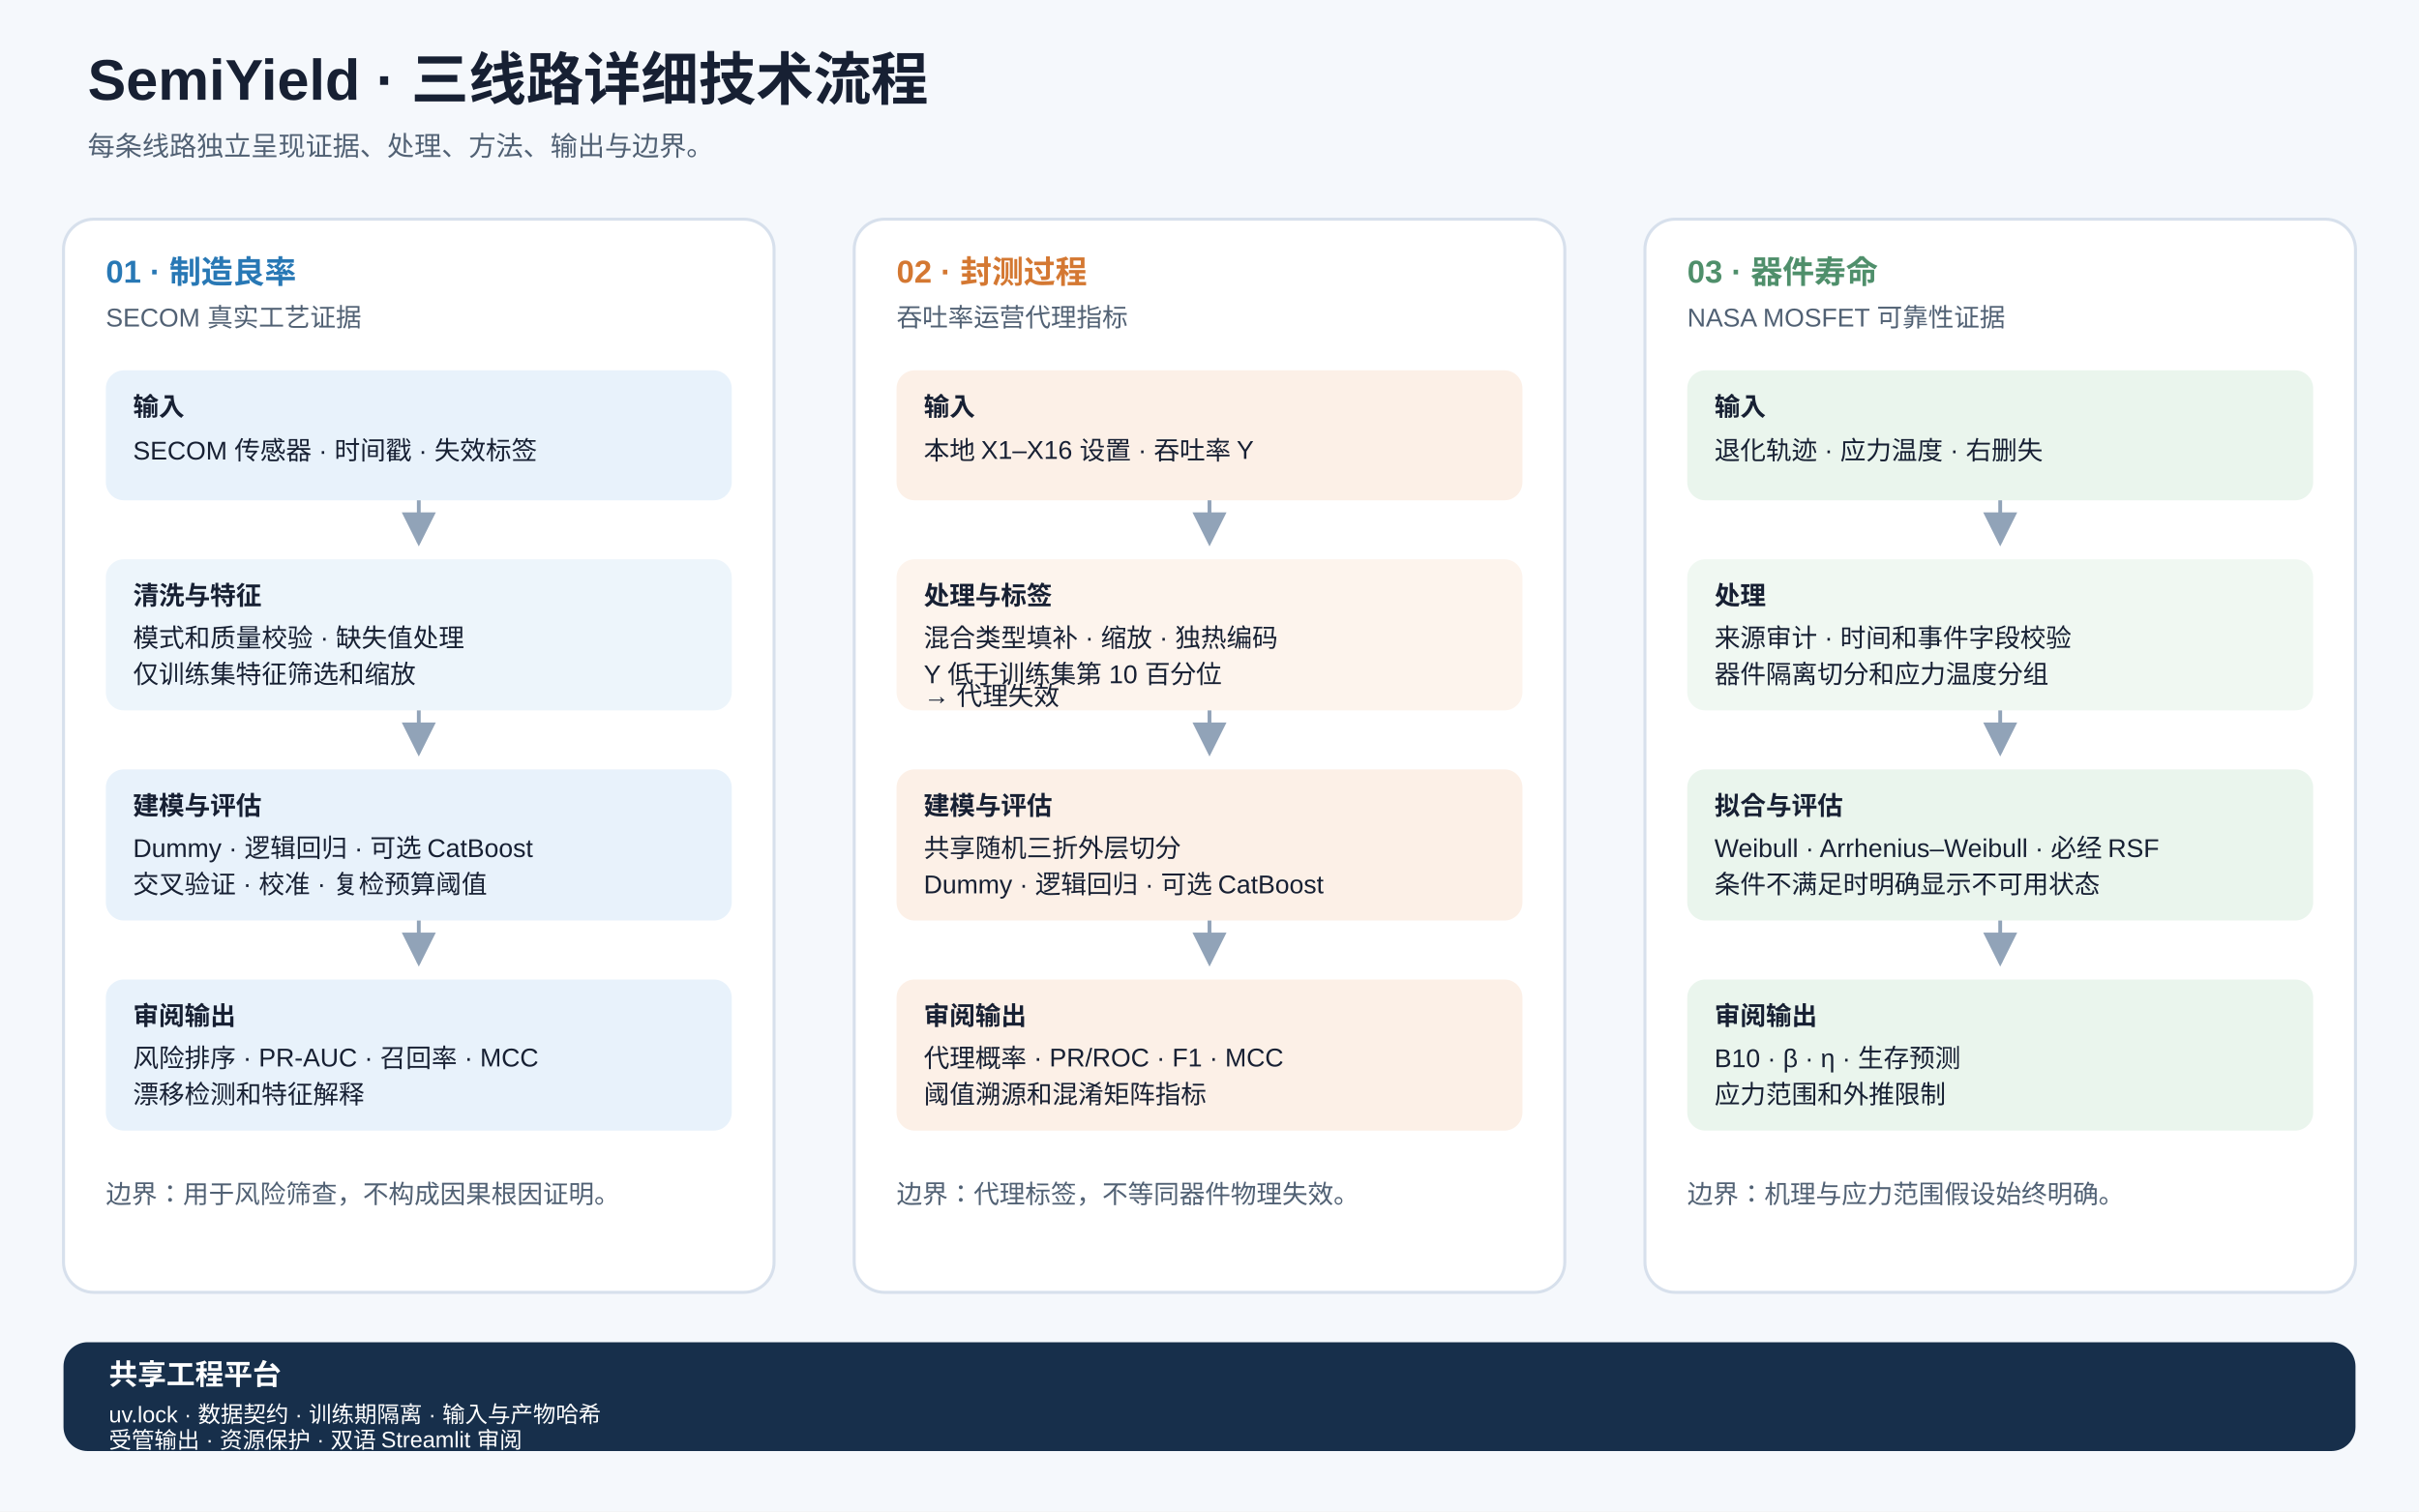
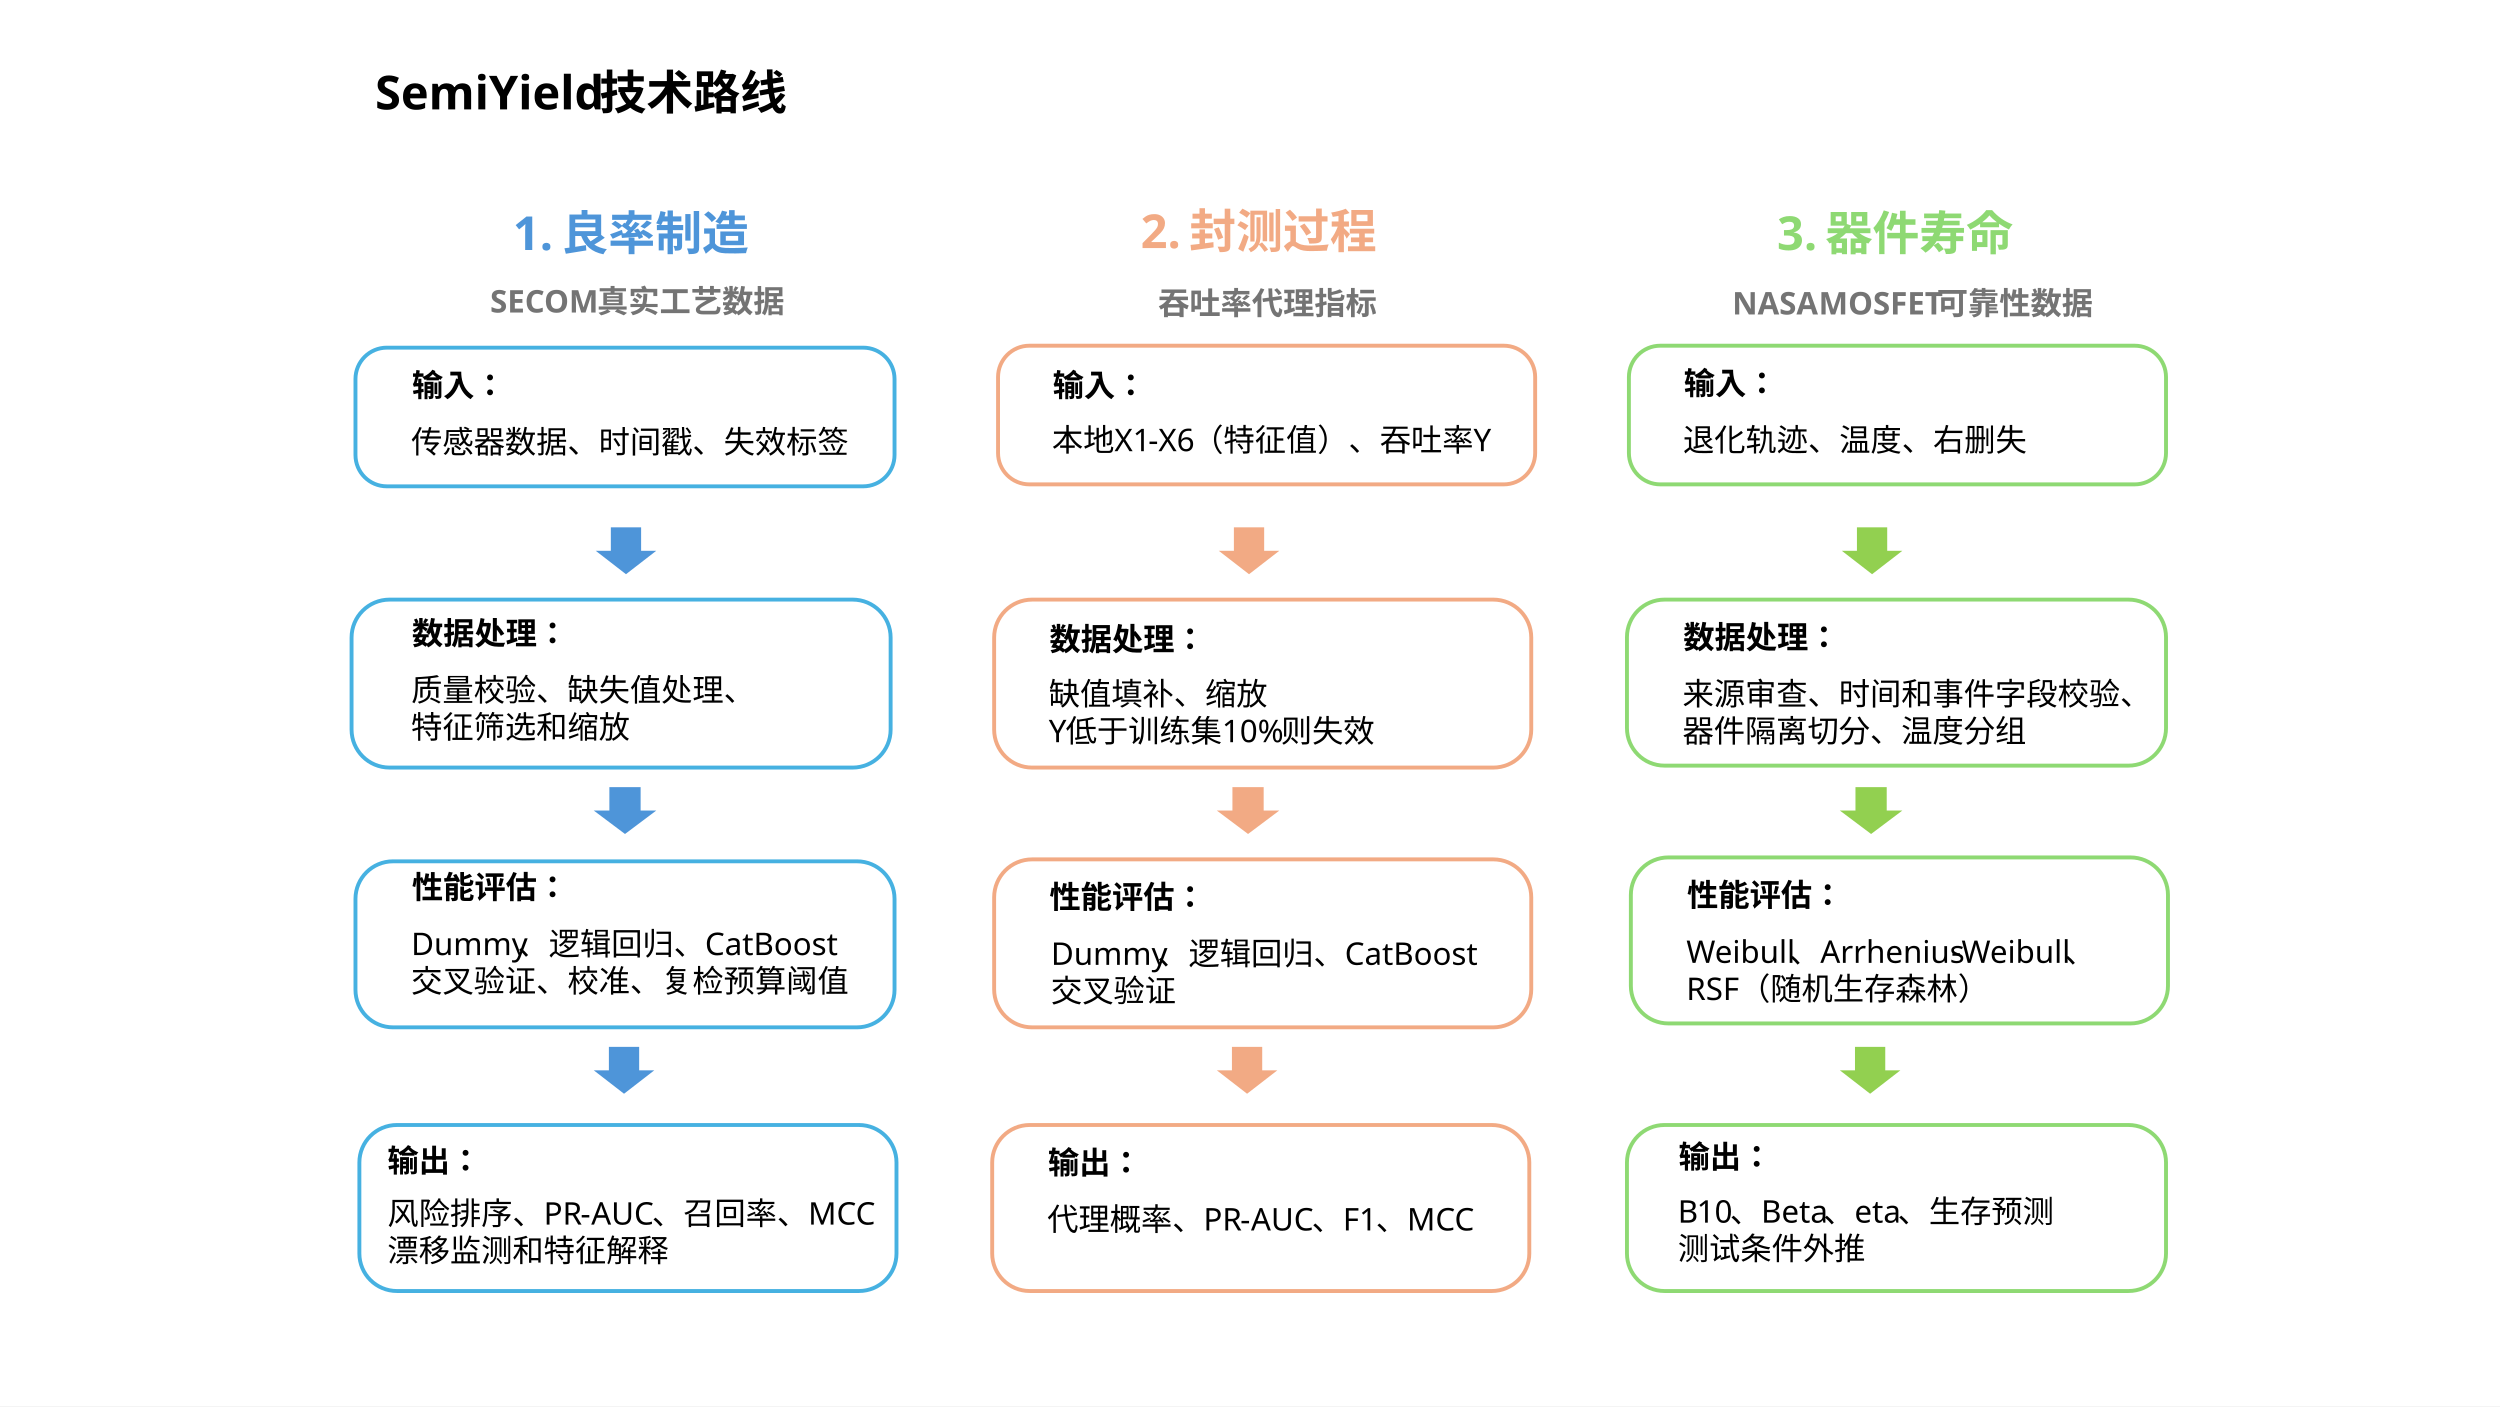
- <svg xmlns="http://www.w3.org/2000/svg" width="1600" height="1000" viewBox="0 0 1600 1000" role="img" aria-labelledby="title desc">
-   <defs>
-     <marker id="arrow" markerWidth="9" markerHeight="9" refX="8" refY="4.5" orient="auto">
-       <path d="M0 0 L9 4.5 L0 9z" fill="#91a3b8" />
-     </marker>
-   </defs>
-   <rect width="1600" height="1000" fill="#f5f8fc" />
-   <g font-family="Arial, 'Microsoft YaHei', sans-serif" fill="#172033">
-     <text x="58" y="66" font-size="38" font-weight="700">SemiYield · 三线路详细技术流程</text>
-     <text x="58" y="103" font-size="18" fill="#516174">每条线路独立呈现证据、处理、方法、输出与边界。</text>
-     <g fill="#fff" stroke="#d7e0ec" stroke-width="2">
-       <rect x="42" y="145" width="470" height="710" rx="20" />
-       <rect x="565" y="145" width="470" height="710" rx="20" />
-       <rect x="1088" y="145" width="470" height="710" rx="20" />
-     </g>
-     <g font-size="17">
-       <text x="70" y="187" font-size="21" font-weight="700" fill="#2878b5">01 · 制造良率</text>
-       <text x="70" y="216" fill="#516174">SECOM 真实工艺证据</text>
-       <rect x="70" y="245" width="414" height="86" rx="12" fill="#e8f2fb" />
-       <text x="88" y="275" font-weight="700">输入</text>
-       <text x="88" y="304">SECOM 传感器 · 时间戳 · 失效标签</text>
-       <path d="M277 331v28" stroke="#91a3b8" stroke-width="2.5" marker-end="url(#arrow)" />
-       <rect x="70" y="370" width="414" height="100" rx="12" fill="#edf5fb" />
-       <text x="88" y="400" font-weight="700">清洗与特征</text>
-       <text x="88" y="428">模式和质量校验 · 缺失值处理</text>
-       <text x="88" y="452">仅训练集特征筛选和缩放</text>
-       <path d="M277 470v28" stroke="#91a3b8" stroke-width="2.5" marker-end="url(#arrow)" />
-       <rect x="70" y="509" width="414" height="100" rx="12" fill="#e8f2fb" />
-       <text x="88" y="539" font-weight="700">建模与评估</text>
-       <text x="88" y="567">Dummy · 逻辑回归 · 可选 CatBoost</text>
-       <text x="88" y="591">交叉验证 · 校准 · 复检预算阈值</text>
-       <path d="M277 609v28" stroke="#91a3b8" stroke-width="2.5" marker-end="url(#arrow)" />
-       <rect x="70" y="648" width="414" height="100" rx="12" fill="#e8f2fb" />
-       <text x="88" y="678" font-weight="700">审阅输出</text>
-       <text x="88" y="706">风险排序 · PR-AUC · 召回率 · MCC</text>
-       <text x="88" y="730">漂移检测和特征解释</text>
-       <text x="70" y="796" fill="#516174">边界：用于风险筛查，不构成因果根因证明。</text>
-       <text x="593" y="187" font-size="21" font-weight="700" fill="#d47832">02 · 封测过程</text>
-       <text x="593" y="216" fill="#516174">吞吐率运营代理指标</text>
-       <rect x="593" y="245" width="414" height="86" rx="12" fill="#fcf0e7" />
-       <text x="611" y="275" font-weight="700">输入</text>
-       <text x="611" y="304">本地 X1–X16 设置 · 吞吐率 Y</text>
-       <path d="M800 331v28" stroke="#91a3b8" stroke-width="2.5" marker-end="url(#arrow)" />
-       <rect x="593" y="370" width="414" height="100" rx="12" fill="#fdf4ed" />
-       <text x="611" y="400" font-weight="700">处理与标签</text>
-       <text x="611" y="428">混合类型填补 · 缩放 · 独热编码</text>
-       <text x="611" y="452">Y 低于训练集第 10 百分位</text>
-       <text x="611" y="466">→ 代理失效</text>
-       <path d="M800 470v28" stroke="#91a3b8" stroke-width="2.5" marker-end="url(#arrow)" />
-       <rect x="593" y="509" width="414" height="100" rx="12" fill="#fcf0e7" />
-       <text x="611" y="539" font-weight="700">建模与评估</text>
-       <text x="611" y="567">共享随机三折外层切分</text>
-       <text x="611" y="591">Dummy · 逻辑回归 · 可选 CatBoost</text>
-       <path d="M800 609v28" stroke="#91a3b8" stroke-width="2.5" marker-end="url(#arrow)" />
-       <rect x="593" y="648" width="414" height="100" rx="12" fill="#fcf0e7" />
-       <text x="611" y="678" font-weight="700">审阅输出</text>
-       <text x="611" y="706">代理概率 · PR/ROC · F1 · MCC</text>
-       <text x="611" y="730">阈值溯源和混淆矩阵指标</text>
-       <text x="593" y="796" fill="#516174">边界：代理标签，不等同器件物理失效。</text>
-       <text x="1116" y="187" font-size="21" font-weight="700" fill="#4f8f6b">03 · 器件寿命</text>
-       <text x="1116" y="216" fill="#516174">NASA MOSFET 可靠性证据</text>
-       <rect x="1116" y="245" width="414" height="86" rx="12" fill="#eaf5ed" />
-       <text x="1134" y="275" font-weight="700">输入</text>
-       <text x="1134" y="304">退化轨迹 · 应力温度 · 右删失</text>
-       <path d="M1323 331v28" stroke="#91a3b8" stroke-width="2.5" marker-end="url(#arrow)" />
-       <rect x="1116" y="370" width="414" height="100" rx="12" fill="#f0f8f2" />
-       <text x="1134" y="400" font-weight="700">处理</text>
-       <text x="1134" y="428">来源审计 · 时间和事件字段校验</text>
-       <text x="1134" y="452">器件隔离切分和应力温度分组</text>
-       <path d="M1323 470v28" stroke="#91a3b8" stroke-width="2.5" marker-end="url(#arrow)" />
-       <rect x="1116" y="509" width="414" height="100" rx="12" fill="#eaf5ed" />
-       <text x="1134" y="539" font-weight="700">拟合与评估</text>
-       <text x="1134" y="567">Weibull · Arrhenius–Weibull · 必经 RSF</text>
-       <text x="1134" y="591">条件不满足时明确显示不可用状态</text>
-       <path d="M1323 609v28" stroke="#91a3b8" stroke-width="2.5" marker-end="url(#arrow)" />
-       <rect x="1116" y="648" width="414" height="100" rx="12" fill="#eaf5ed" />
-       <text x="1134" y="678" font-weight="700">审阅输出</text>
-       <text x="1134" y="706">B10 · β · η · 生存预测</text>
-       <text x="1134" y="730">应力范围和外推限制</text>
-       <text x="1116" y="796" fill="#516174">边界：机理与应力范围假设始终明确。</text>
-     </g>
-     <rect x="42" y="888" width="1516" height="72" rx="16" fill="#172f4b" />
-     <g fill="#fff">
-       <text x="72" y="916" font-size="19" font-weight="700">共享工程平台</text>
-       <text x="72" y="941" font-size="15">uv.lock · 数据契约 · 训练期隔离 · 输入与产物哈希</text>
-       <text x="72" y="958" font-size="15">受管输出 · 资源保护 · 双语 Streamlit 审阅</text>
-     </g>
+ <svg xmlns="http://www.w3.org/2000/svg" width="1280" height="720" overflow="hidden">
+   <g>
+     <rect x="0" y="0" width="1280" height="720" fill="#FFFFFF" />
+     <text font-family="Aptos,Aptos_MSFontService,sans-serif" font-weight="700" font-size="24" transform="translate(192.044 56)">SemiYield</text>
+     <text font-family="Microsoft YaHei,Microsoft YaHei_MSFontService,sans-serif" font-weight="700" font-size="24" transform="translate(306.944 56)">技术路线</text>
+     <text fill="#4E95D9" font-family="Aptos,Aptos_MSFontService,sans-serif" font-weight="700" font-size="24" transform="translate(262.605 128)">1.</text>
+     <text fill="#4E95D9" font-family="Microsoft YaHei,Microsoft YaHei_MSFontService,sans-serif" font-weight="700" font-size="24" transform="translate(287.438 128)">良率制造</text>
+     <text fill="#747474" font-family="Aptos,Aptos_MSFontService,sans-serif" font-weight="700" font-size="16" transform="translate(250.92 160)">SECOM</text>
+     <text fill="#747474" font-family="DengXian,DengXian_MSFontService,sans-serif" font-weight="700" font-size="16" transform="translate(305.687 160)">真实</text>
+     <text fill="#747474" font-family="DengXian,DengXian_MSFontService,sans-serif" font-weight="700" font-size="16" transform="translate(337.687 160)">工艺数据</text>
+     <text font-family="DengXian,DengXian_MSFontService,sans-serif" font-weight="700" font-size="16" transform="translate(210.904 203)">输入</text>
+     <text font-family="DengXian,DengXian_MSFontService,sans-serif" font-weight="700" font-size="16" transform="translate(242.904 203)">：</text>
+     <text font-family="DengXian,DengXian_MSFontService,sans-serif" font-weight="400" font-size="16" transform="translate(210.517 232)">传感器数据、时间戳、失效标签</text>
+     <text font-family="DengXian,DengXian_MSFontService,sans-serif" font-weight="700" font-size="16" transform="translate(210.904 330)">数据处理：</text>
+     <text font-family="DengXian,DengXian_MSFontService,sans-serif" font-weight="400" font-size="16" transform="translate(210.517 359)">质量校验、缺失值处理、</text>
+     <text font-family="DengXian,DengXian_MSFontService,sans-serif" font-weight="400" font-size="16" transform="translate(210.517 378)">特征筛选和缩放</text>
+     <path d="M305 282 312.75 282 312.75 270 328.25 270 328.25 282 336 282 320.5 294Z" fill="#4E95D9" fill-rule="evenodd" />
+     <text font-family="DengXian,DengXian_MSFontService,sans-serif" font-weight="700" font-size="16" transform="translate(210.904 460)">性能评估：</text>
+     <text font-family="Aptos,Aptos_MSFontService,sans-serif" font-weight="400" font-size="16" transform="translate(210.517 489)">Dummy</text>
+     <text font-family="DengXian,DengXian_MSFontService,sans-serif" font-weight="400" font-size="16" transform="translate(264.937 489)">、逻辑回归、</text>
+     <text font-family="Aptos,Aptos_MSFontService,sans-serif" font-weight="400" font-size="16" transform="translate(360.937 489)">CatBoost</text>
+     <text font-family="Microsoft YaHei,Microsoft YaHei_MSFontService,sans-serif" font-weight="400" font-size="16" transform="translate(210.517 508)">交叉验证</text>
+     <text font-family="DengXian,DengXian_MSFontService,sans-serif" font-weight="400" font-size="16" transform="translate(274.517 508)">、校准、复检预算阈值</text>
+     <text font-family="DengXian,DengXian_MSFontService,sans-serif" font-weight="700" font-size="16" transform="translate(198.367 600)">输出：</text>
+     <text font-family="DengXian,DengXian_MSFontService,sans-serif" font-weight="400" font-size="16" transform="translate(198.367 627)">风险</text>
+     <text font-family="DengXian,DengXian_MSFontService,sans-serif" font-weight="400" font-size="16" transform="translate(230.367 627)">排序、</text>
+     <text font-family="Aptos,Aptos_MSFontService,sans-serif" font-weight="400" font-size="16" transform="translate(278.367 627)">PR</text>
+     <text font-family="Aptos,Aptos_MSFontService,sans-serif" font-weight="400" font-size="16" transform="translate(297.2 627)">-</text>
+     <text font-family="Aptos,Aptos_MSFontService,sans-serif" font-weight="400" font-size="16" transform="translate(302.7 627)">AUC</text>
+     <text font-family="DengXian,DengXian_MSFontService,sans-serif" font-weight="400" font-size="16" transform="translate(333.774 627)">、召回率、</text>
+     <text font-family="Aptos,Aptos_MSFontService,sans-serif" font-weight="400" font-size="16" transform="translate(413.774 627)">MCC</text>
+     <text font-family="Microsoft YaHei,Microsoft YaHei_MSFontService,sans-serif" font-weight="400" font-size="16" transform="translate(198.367 646)">漂移监测和特征解释</text>
+     <path d="M182 194.047C182 185.185 189.185 178 198.047 178L441.953 178C450.815 178 458 185.185 458 194.047L458 232.953C458 241.815 450.815 249 441.953 249L198.047 249C189.185 249 182 241.815 182 232.953Z" stroke="#46B1E1" stroke-width="2" stroke-miterlimit="8" fill="none" fill-rule="evenodd" />
+     <text fill="#F2AA84" font-family="Aptos,Aptos_MSFontService,sans-serif" font-weight="700" font-size="24" transform="translate(584.025 127)">2.</text>
+     <text fill="#F2AA84" font-family="DengXian,DengXian_MSFontService,sans-serif" font-weight="700" font-size="24" transform="translate(608.859 127)">封测过程</text>
+     <text fill="#747474" font-family="DengXian,DengXian_MSFontService,sans-serif" font-weight="700" font-size="16" transform="translate(592.945 161)">吞吐</text>
+     <text fill="#747474" font-family="DengXian,DengXian_MSFontService,sans-serif" font-weight="700" font-size="16" transform="translate(624.945 161)">率代理指标</text>
+     <text font-family="DengXian,DengXian_MSFontService,sans-serif" font-weight="700" font-size="16" transform="translate(538.968 203)">输入</text>
+     <text font-family="DengXian,DengXian_MSFontService,sans-serif" font-weight="700" font-size="16" transform="translate(570.968 203)">：</text>
+     <text font-family="DengXian,DengXian_MSFontService,sans-serif" font-weight="400" font-size="16" transform="translate(538.581 231)">本地</text>
+     <text font-family="Aptos,Aptos_MSFontService,sans-serif" font-weight="400" font-size="16" transform="translate(570.581 231)">X1</text>
+     <text font-family="Aptos,Aptos_MSFontService,sans-serif" font-weight="400" font-size="16" transform="translate(587.914 231)">-</text>
+     <text font-family="Aptos,Aptos_MSFontService,sans-serif" font-weight="400" font-size="16" transform="translate(593.094 231)">X6</text>
+     <text font-family="DengXian,DengXian_MSFontService,sans-serif" font-weight="400" font-size="16" transform="translate(610.428 231)">（特征值）、吞吐率</text>
+     <text font-family="Aptos,Aptos_MSFontService,sans-serif" font-weight="400" font-size="16" transform="translate(754.428 231)">Y</text>
+     <path d="M511 193.047C511 184.185 518.185 177 527.047 177L769.953 177C778.815 177 786 184.185 786 193.047L786 231.953C786 240.815 778.815 248 769.953 248L527.047 248C518.185 248 511 240.815 511 231.953Z" stroke="#F2AA84" stroke-width="2" stroke-miterlimit="8" fill="none" fill-rule="evenodd" />
+     <text font-family="DengXian,DengXian_MSFontService,sans-serif" font-weight="700" font-size="16" transform="translate(537.344 333)">数据处理：</text>
+     <text font-family="DengXian,DengXian_MSFontService,sans-serif" font-weight="400" font-size="16" transform="translate(536.957 361)">缺值</text>
+     <text font-family="DengXian,DengXian_MSFontService,sans-serif" font-weight="400" font-size="16" transform="translate(568.957 361)">填补、缩放</text>
+     <text font-family="Aptos,Aptos_MSFontService,sans-serif" font-weight="400" font-size="16" transform="translate(536.957 380)">Y</text>
+     <text font-family="DengXian,DengXian_MSFontService,sans-serif" font-weight="400" font-size="16" transform="translate(545.623 380)">低于训练集</text>
+     <text font-family="Aptos,Aptos_MSFontService,sans-serif" font-weight="400" font-size="16" transform="translate(625.623 380)">10%</text>
+     <text font-family="DengXian,DengXian_MSFontService,sans-serif" font-weight="400" font-size="16" transform="translate(655.79 380)">则失效</text>
+     <path d="M509 326.438C509 315.703 517.703 307 528.438 307L764.562 307C775.297 307 784 315.703 784 326.438L784 373.562C784 384.297 775.297 393 764.562 393L528.438 393C517.703 393 509 384.297 509 373.562Z" stroke="#F2AA84" stroke-width="2" stroke-miterlimit="8" fill="none" fill-rule="evenodd" />
+     <text font-family="DengXian,DengXian_MSFontService,sans-serif" font-weight="700" font-size="16" transform="translate(537.344 465)">性能评估：</text>
+     <text font-family="Aptos,Aptos_MSFontService,sans-serif" font-weight="400" font-size="16" transform="translate(538.1 494)">Dummy</text>
+     <text font-family="DengXian,DengXian_MSFontService,sans-serif" font-weight="400" font-size="16" transform="translate(592.52 494)">、逻辑回归、</text>
+     <text font-family="Aptos,Aptos_MSFontService,sans-serif" font-weight="400" font-size="16" transform="translate(688.52 494)">CatBoost</text>
+     <text font-family="DengXian,DengXian_MSFontService,sans-serif" font-weight="400" font-size="16" transform="translate(538.1 513)">交叉验证</text>
+     <path d="M509 459.438C509 448.703 517.703 440 528.438 440L764.562 440C775.297 440 784 448.703 784 459.438L784 506.562C784 517.297 775.297 526 764.562 526L528.438 526C517.703 526 509 517.297 509 506.562Z" stroke="#F2AA84" stroke-width="2" stroke-miterlimit="8" fill="none" fill-rule="evenodd" />
+     <text font-family="DengXian,DengXian_MSFontService,sans-serif" font-weight="700" font-size="16" transform="translate(536.551 601)">输出：</text>
+     <text font-family="DengXian,DengXian_MSFontService,sans-serif" font-weight="400" font-size="16" transform="translate(536.164 630)">代理</text>
+     <text font-family="DengXian,DengXian_MSFontService,sans-serif" font-weight="400" font-size="16" transform="translate(568.164 630)">概率、</text>
+     <text font-family="Aptos,Aptos_MSFontService,sans-serif" font-weight="400" font-size="16" transform="translate(616.164 630)">PR</text>
+     <text font-family="Aptos,Aptos_MSFontService,sans-serif" font-weight="400" font-size="16" transform="translate(634.997 630)">-</text>
+     <text font-family="Aptos,Aptos_MSFontService,sans-serif" font-weight="400" font-size="16" transform="translate(640.497 630)">AUC</text>
+     <text font-family="DengXian,DengXian_MSFontService,sans-serif" font-weight="400" font-size="16" transform="translate(671.571 630)">、</text>
+     <text font-family="Aptos,Aptos_MSFontService,sans-serif" font-weight="400" font-size="16" transform="translate(687.571 630)">F1</text>
+     <text font-family="DengXian,DengXian_MSFontService,sans-serif" font-weight="400" font-size="16" transform="translate(704.404 630)">、</text>
+     <text font-family="Aptos,Aptos_MSFontService,sans-serif" font-weight="400" font-size="16" transform="translate(720.404 630)">MCC</text>
+     <path d="M508 595.212C508 584.601 516.601 576 527.211 576L763.788 576C774.399 576 783 584.601 783 595.212L783 641.788C783 652.399 774.399 661 763.788 661L527.211 661C516.601 661 508 652.399 508 641.788Z" stroke="#F2AA84" stroke-width="2" stroke-miterlimit="8" fill="none" fill-rule="evenodd" />
+     <text fill="#8ED973" font-family="Aptos,Aptos_MSFontService,sans-serif" font-weight="700" font-size="24" transform="translate(909.852 128)">3.</text>
+     <text fill="#8ED973" font-family="DengXian,DengXian_MSFontService,sans-serif" font-weight="700" font-size="24" transform="translate(934.686 128)">器件寿命</text>
+     <text fill="#747474" font-family="Aptos,Aptos_MSFontService,sans-serif" font-weight="700" font-size="16" transform="translate(886.902 161)">NASA</text>
+     <text fill="#747474" font-family="Aptos,Aptos_MSFontService,sans-serif" font-weight="700" font-size="16" transform="translate(931.129 161)">MOSFET</text>
+     <text fill="#747474" font-family="DengXian,DengXian_MSFontService,sans-serif" font-weight="700" font-size="16" transform="translate(991.629 161)">可靠性数据</text>
+     <text font-family="DengXian,DengXian_MSFontService,sans-serif" font-weight="700" font-size="16" transform="translate(862.093 202)">输入</text>
+     <text font-family="DengXian,DengXian_MSFontService,sans-serif" font-weight="700" font-size="16" transform="translate(894.093 202)">：</text>
+     <text font-family="DengXian,DengXian_MSFontService,sans-serif" font-weight="400" font-size="16" transform="translate(861.706 231)">退化</text>
+     <text font-family="DengXian,DengXian_MSFontService,sans-serif" font-weight="400" font-size="16" transform="translate(893.706 231)">轨迹、温度、</text>
+     <text font-family="DengXian,DengXian_MSFontService,sans-serif" font-weight="400" font-size="16" transform="translate(989.706 231)">右删失</text>
+     <path d="M834 193.047C834 184.185 841.185 177 850.047 177L1092.95 177C1101.82 177 1109 184.185 1109 193.047L1109 231.953C1109 240.815 1101.82 248 1092.95 248L850.047 248C841.185 248 834 240.815 834 231.953Z" stroke="#8ED973" stroke-width="2" stroke-miterlimit="8" fill="none" fill-rule="evenodd" />
+     <text font-family="DengXian,DengXian_MSFontService,sans-serif" font-weight="700" font-size="16" transform="translate(861.84 332)">数据处理：</text>
+     <text font-family="DengXian,DengXian_MSFontService,sans-serif" font-weight="400" font-size="16" transform="translate(861.453 361)">来源</text>
+     <text font-family="DengXian,DengXian_MSFontService,sans-serif" font-weight="400" font-size="16" transform="translate(893.453 361)">审查、时间和事件字段校验、</text>
+     <text font-family="DengXian,DengXian_MSFontService,sans-serif" font-weight="400" font-size="16" transform="translate(861.453 380)">器件隔离切分、温度分组</text>
+     <path d="M833 326.212C833 315.601 841.601 307 852.212 307L1089.79 307C1100.4 307 1109 315.601 1109 326.212L1109 372.788C1109 383.399 1100.4 392 1089.79 392L852.212 392C841.601 392 833 383.399 833 372.788Z" stroke="#8ED973" stroke-width="2" stroke-miterlimit="8" fill="none" fill-rule="evenodd" />
+     <text font-family="DengXian,DengXian_MSFontService,sans-serif" font-weight="700" font-size="16" transform="translate(863.783 464)">性能评估：</text>
+     <text font-family="Aptos,Aptos_MSFontService,sans-serif" font-weight="400" font-size="16" transform="translate(863.396 493)">Weibull</text>
+     <text font-family="DengXian,DengXian_MSFontService,sans-serif" font-weight="400" font-size="16" transform="translate(915.996 493)">、</text>
+     <text font-family="Aptos,Aptos_MSFontService,sans-serif" font-weight="400" font-size="16" transform="translate(931.996 493)">Arrhenius</text>
+     <text font-family="Aptos,Aptos_MSFontService,sans-serif" font-weight="400" font-size="16" transform="translate(998.996 493)">-</text>
+     <text font-family="Aptos,Aptos_MSFontService,sans-serif" font-weight="400" font-size="16" transform="translate(1004.28 493)">Weibull</text>
+     <text font-family="DengXian,DengXian_MSFontService,sans-serif" font-weight="400" font-size="16" transform="translate(1056.88 493)">、</text>
+     <text font-family="Aptos,Aptos_MSFontService,sans-serif" font-weight="400" font-size="16" transform="translate(863.396 512)">RSF</text>
+     <text font-family="DengXian,DengXian_MSFontService,sans-serif" font-weight="400" font-size="16" transform="translate(890.396 512)">（随机生存森林）</text>
+     <path d="M835 458.212C835 447.601 843.601 439 854.211 439L1090.79 439C1101.4 439 1110 447.601 1110 458.212L1110 504.788C1110 515.399 1101.4 524 1090.79 524L854.211 524C843.601 524 835 515.399 835 504.788Z" stroke="#8ED973" stroke-width="2" stroke-miterlimit="8" fill="none" fill-rule="evenodd" />
+     <text font-family="DengXian,DengXian_MSFontService,sans-serif" font-weight="700" font-size="16" transform="translate(859.423 598)">输出：</text>
+     <text font-family="Aptos,Aptos_MSFontService,sans-serif" font-weight="400" font-size="16" transform="translate(859.036 626)">B</text>
+     <text font-family="Aptos,Aptos_MSFontService,sans-serif" font-weight="400" font-size="16" transform="translate(868.702 626)">10</text>
+     <text font-family="DengXian,DengXian_MSFontService,sans-serif" font-weight="400" font-size="16" transform="translate(885.702 626)">、</text>
+     <text font-family="Aptos,Aptos_MSFontService,sans-serif" font-weight="400" font-size="16" transform="translate(901.702 626)">Beta</text>
+     <text font-family="DengXian,DengXian_MSFontService,sans-serif" font-weight="400" font-size="16" transform="translate(933.476 626)">、</text>
+     <text font-family="Aptos,Aptos_MSFontService,sans-serif" font-weight="400" font-size="16" transform="translate(949.476 626)">eta</text>
+     <text font-family="DengXian,DengXian_MSFontService,sans-serif" font-weight="400" font-size="16" transform="translate(971.582 626)">、生存预测</text>
+     <text font-family="DengXian,DengXian_MSFontService,sans-serif" font-weight="400" font-size="16" transform="translate(859.036 645)">测试条件外推</text>
+     <path d="M833 595.212C833 584.601 841.601 576 852.212 576L1089.79 576C1100.4 576 1109 584.601 1109 595.212L1109 641.788C1109 652.399 1100.4 661 1089.79 661L852.212 661C841.601 661 833 652.399 833 641.788Z" stroke="#8ED973" stroke-width="2" stroke-miterlimit="8" fill="none" fill-rule="evenodd" />
+     <path d="M180 326.438C180 315.703 188.703 307 199.438 307L436.562 307C447.297 307 456 315.703 456 326.438L456 373.562C456 384.297 447.297 393 436.562 393L199.438 393C188.703 393 180 384.297 180 373.562Z" stroke="#46B1E1" stroke-width="2" stroke-miterlimit="8" fill="none" fill-rule="evenodd" />
+     <path d="M182 460.212C182 449.601 190.601 441 201.212 441L438.788 441C449.399 441 458 449.601 458 460.212L458 506.788C458 517.399 449.399 526 438.788 526L201.212 526C190.601 526 182 517.399 182 506.788Z" stroke="#46B1E1" stroke-width="2" stroke-miterlimit="8" fill="none" fill-rule="evenodd" />
+     <path d="M184 595.212C184 584.601 192.601 576 203.212 576L439.788 576C450.399 576 459 584.601 459 595.212L459 641.788C459 652.399 450.399 661 439.788 661L203.212 661C192.601 661 184 652.399 184 641.788Z" stroke="#46B1E1" stroke-width="2" stroke-miterlimit="8" fill="none" fill-rule="evenodd" />
+     <path d="M304 415 312 415 312 403 328 403 328 415 336 415 320 427Z" fill="#4E95D9" fill-rule="evenodd" />
+     <path d="M304 548 311.75 548 311.75 536 327.25 536 327.25 548 335 548 319.5 560Z" fill="#4E95D9" fill-rule="evenodd" />
+     <path d="M624 282 631.75 282 631.75 270 647.25 270 647.25 282 655 282 639.5 294Z" fill="#F2AA84" fill-rule="evenodd" />
+     <path d="M623 415 631 415 631 403 647 403 647 415 655 415 639 427Z" fill="#F2AA84" fill-rule="evenodd" />
+     <path d="M623 548 630.75 548 630.75 536 646.25 536 646.25 548 654 548 638.5 560Z" fill="#F2AA84" fill-rule="evenodd" />
+     <path d="M943 282 950.75 282 950.75 270 966.25 270 966.25 282 974 282 958.5 294Z" fill="#92D050" fill-rule="evenodd" />
+     <path d="M942 415 950 415 950 403 966 403 966 415 974 415 958 427Z" fill="#92D050" fill-rule="evenodd" />
+     <path d="M942 548 949.75 548 949.75 536 965.25 536 965.25 548 973 548 957.5 560Z" fill="#92D050" fill-rule="evenodd" />
  </g>
</svg>
